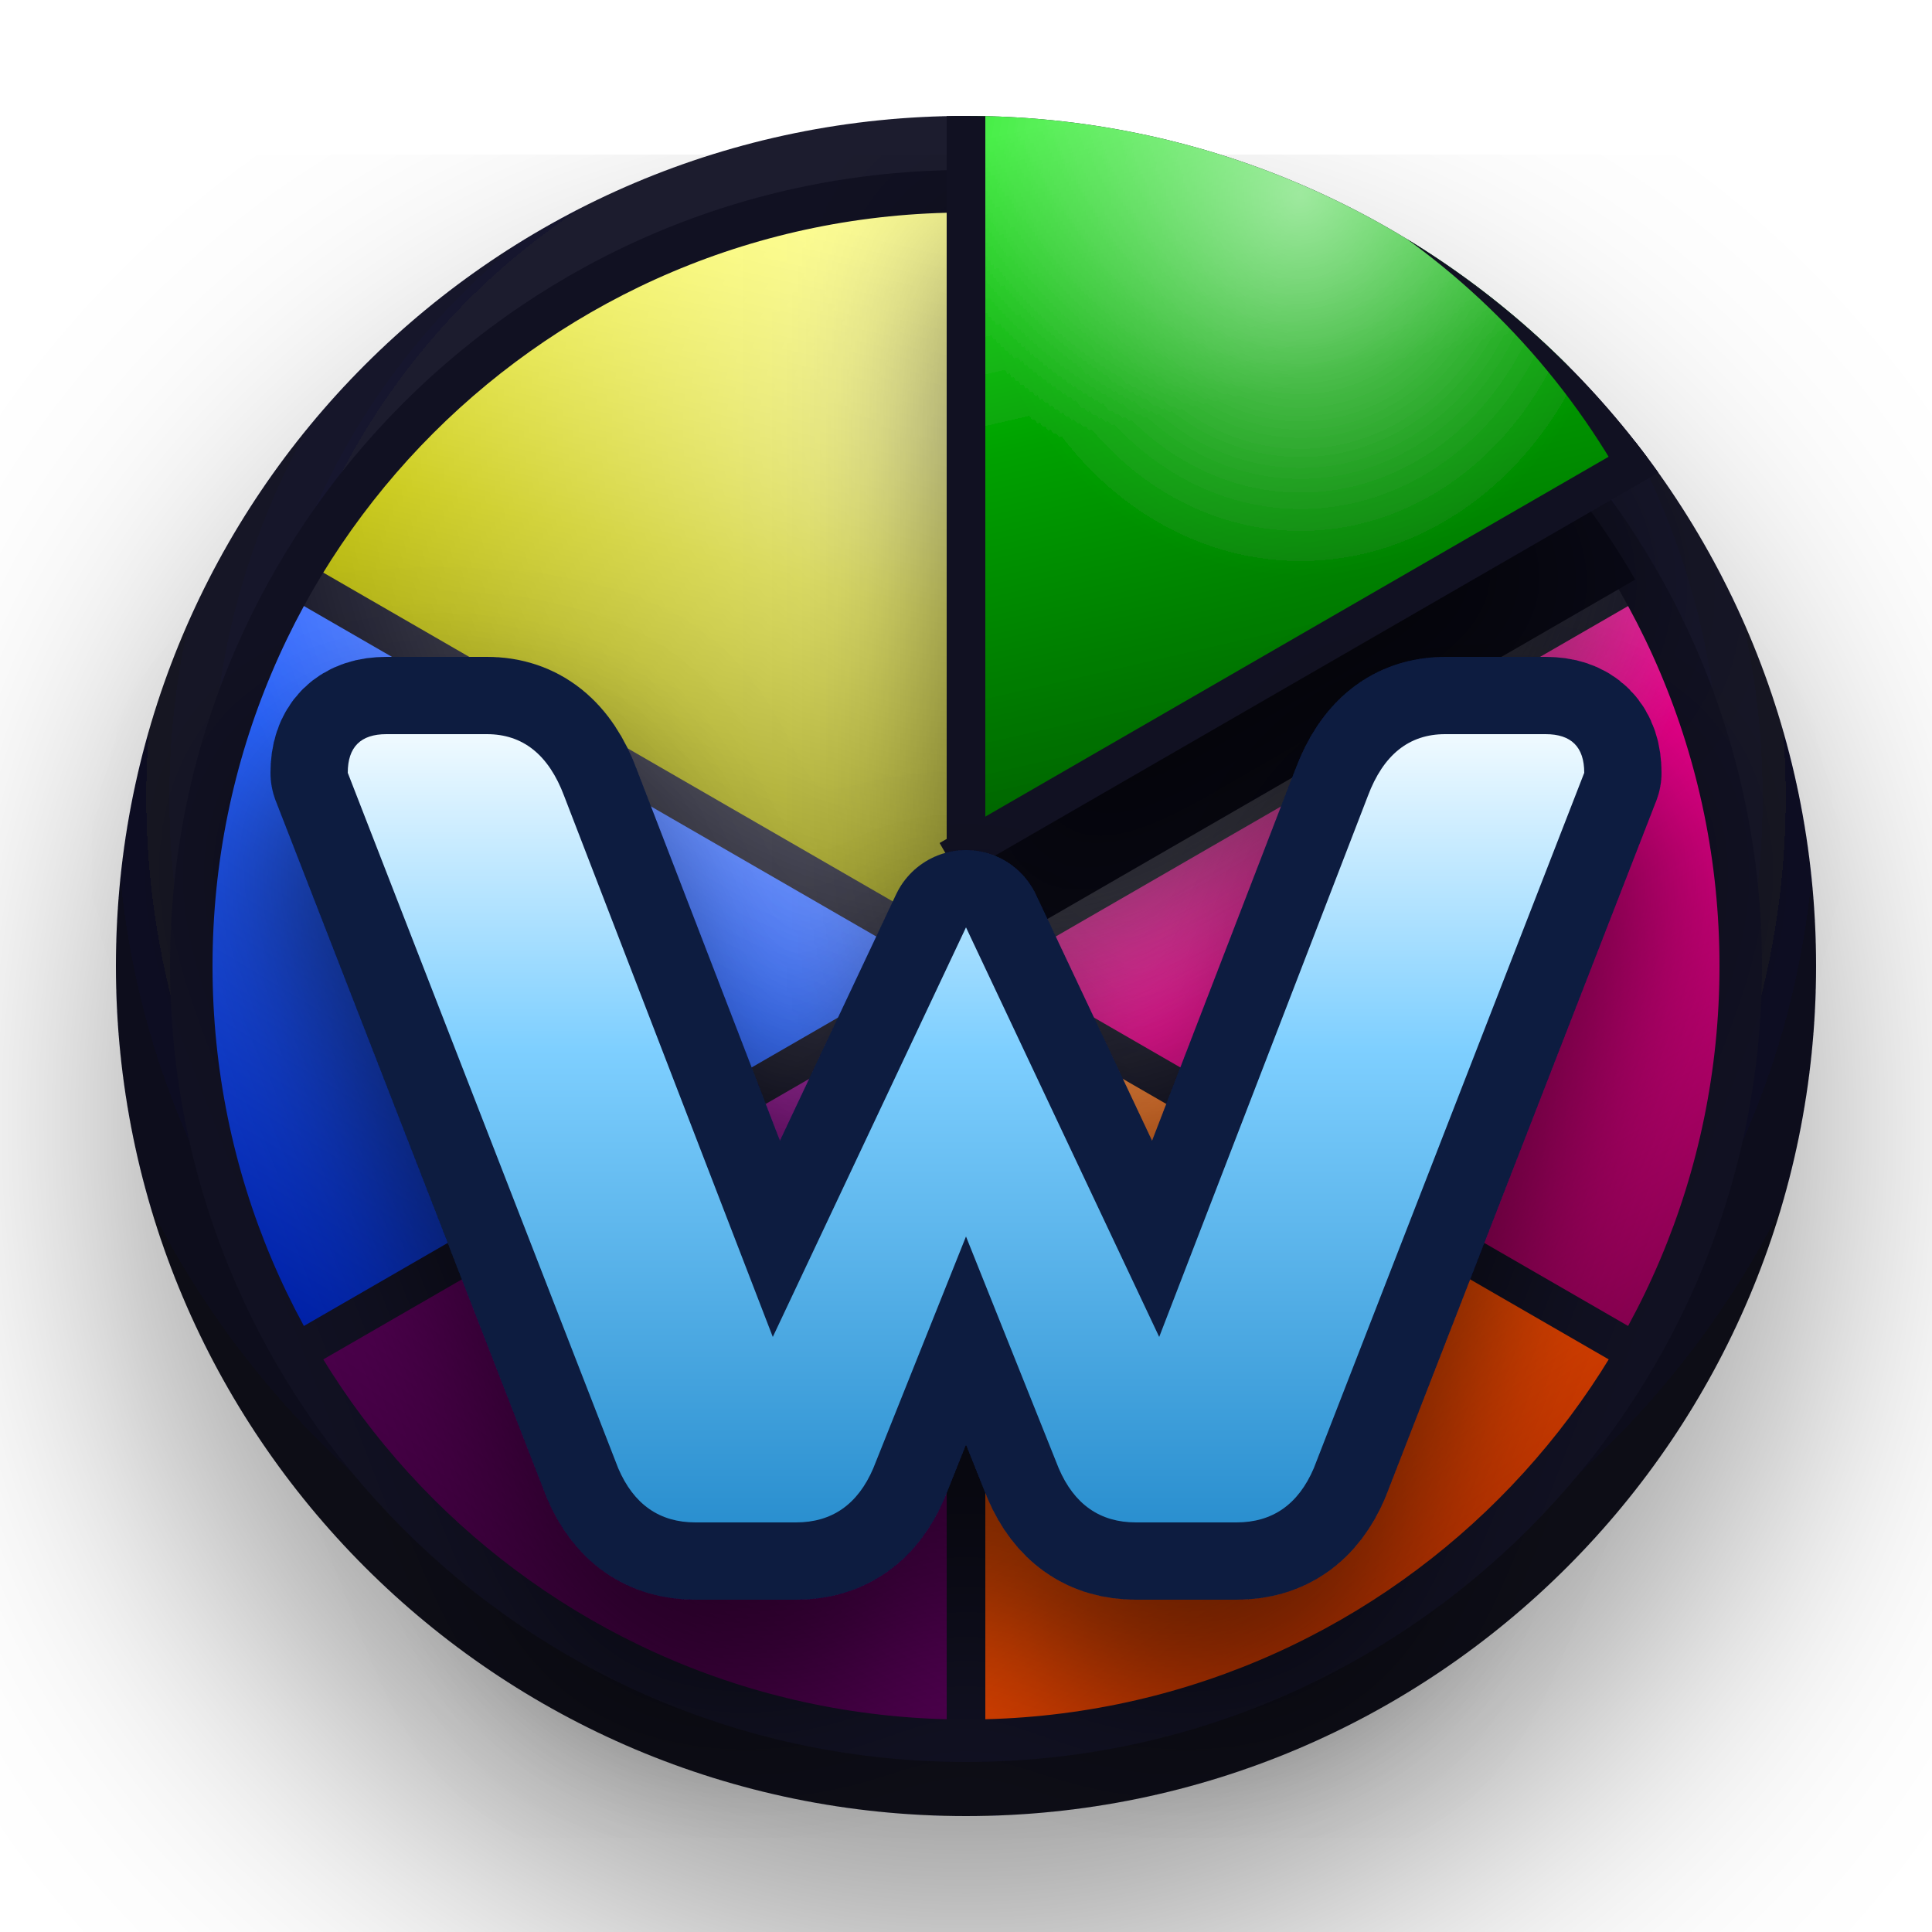
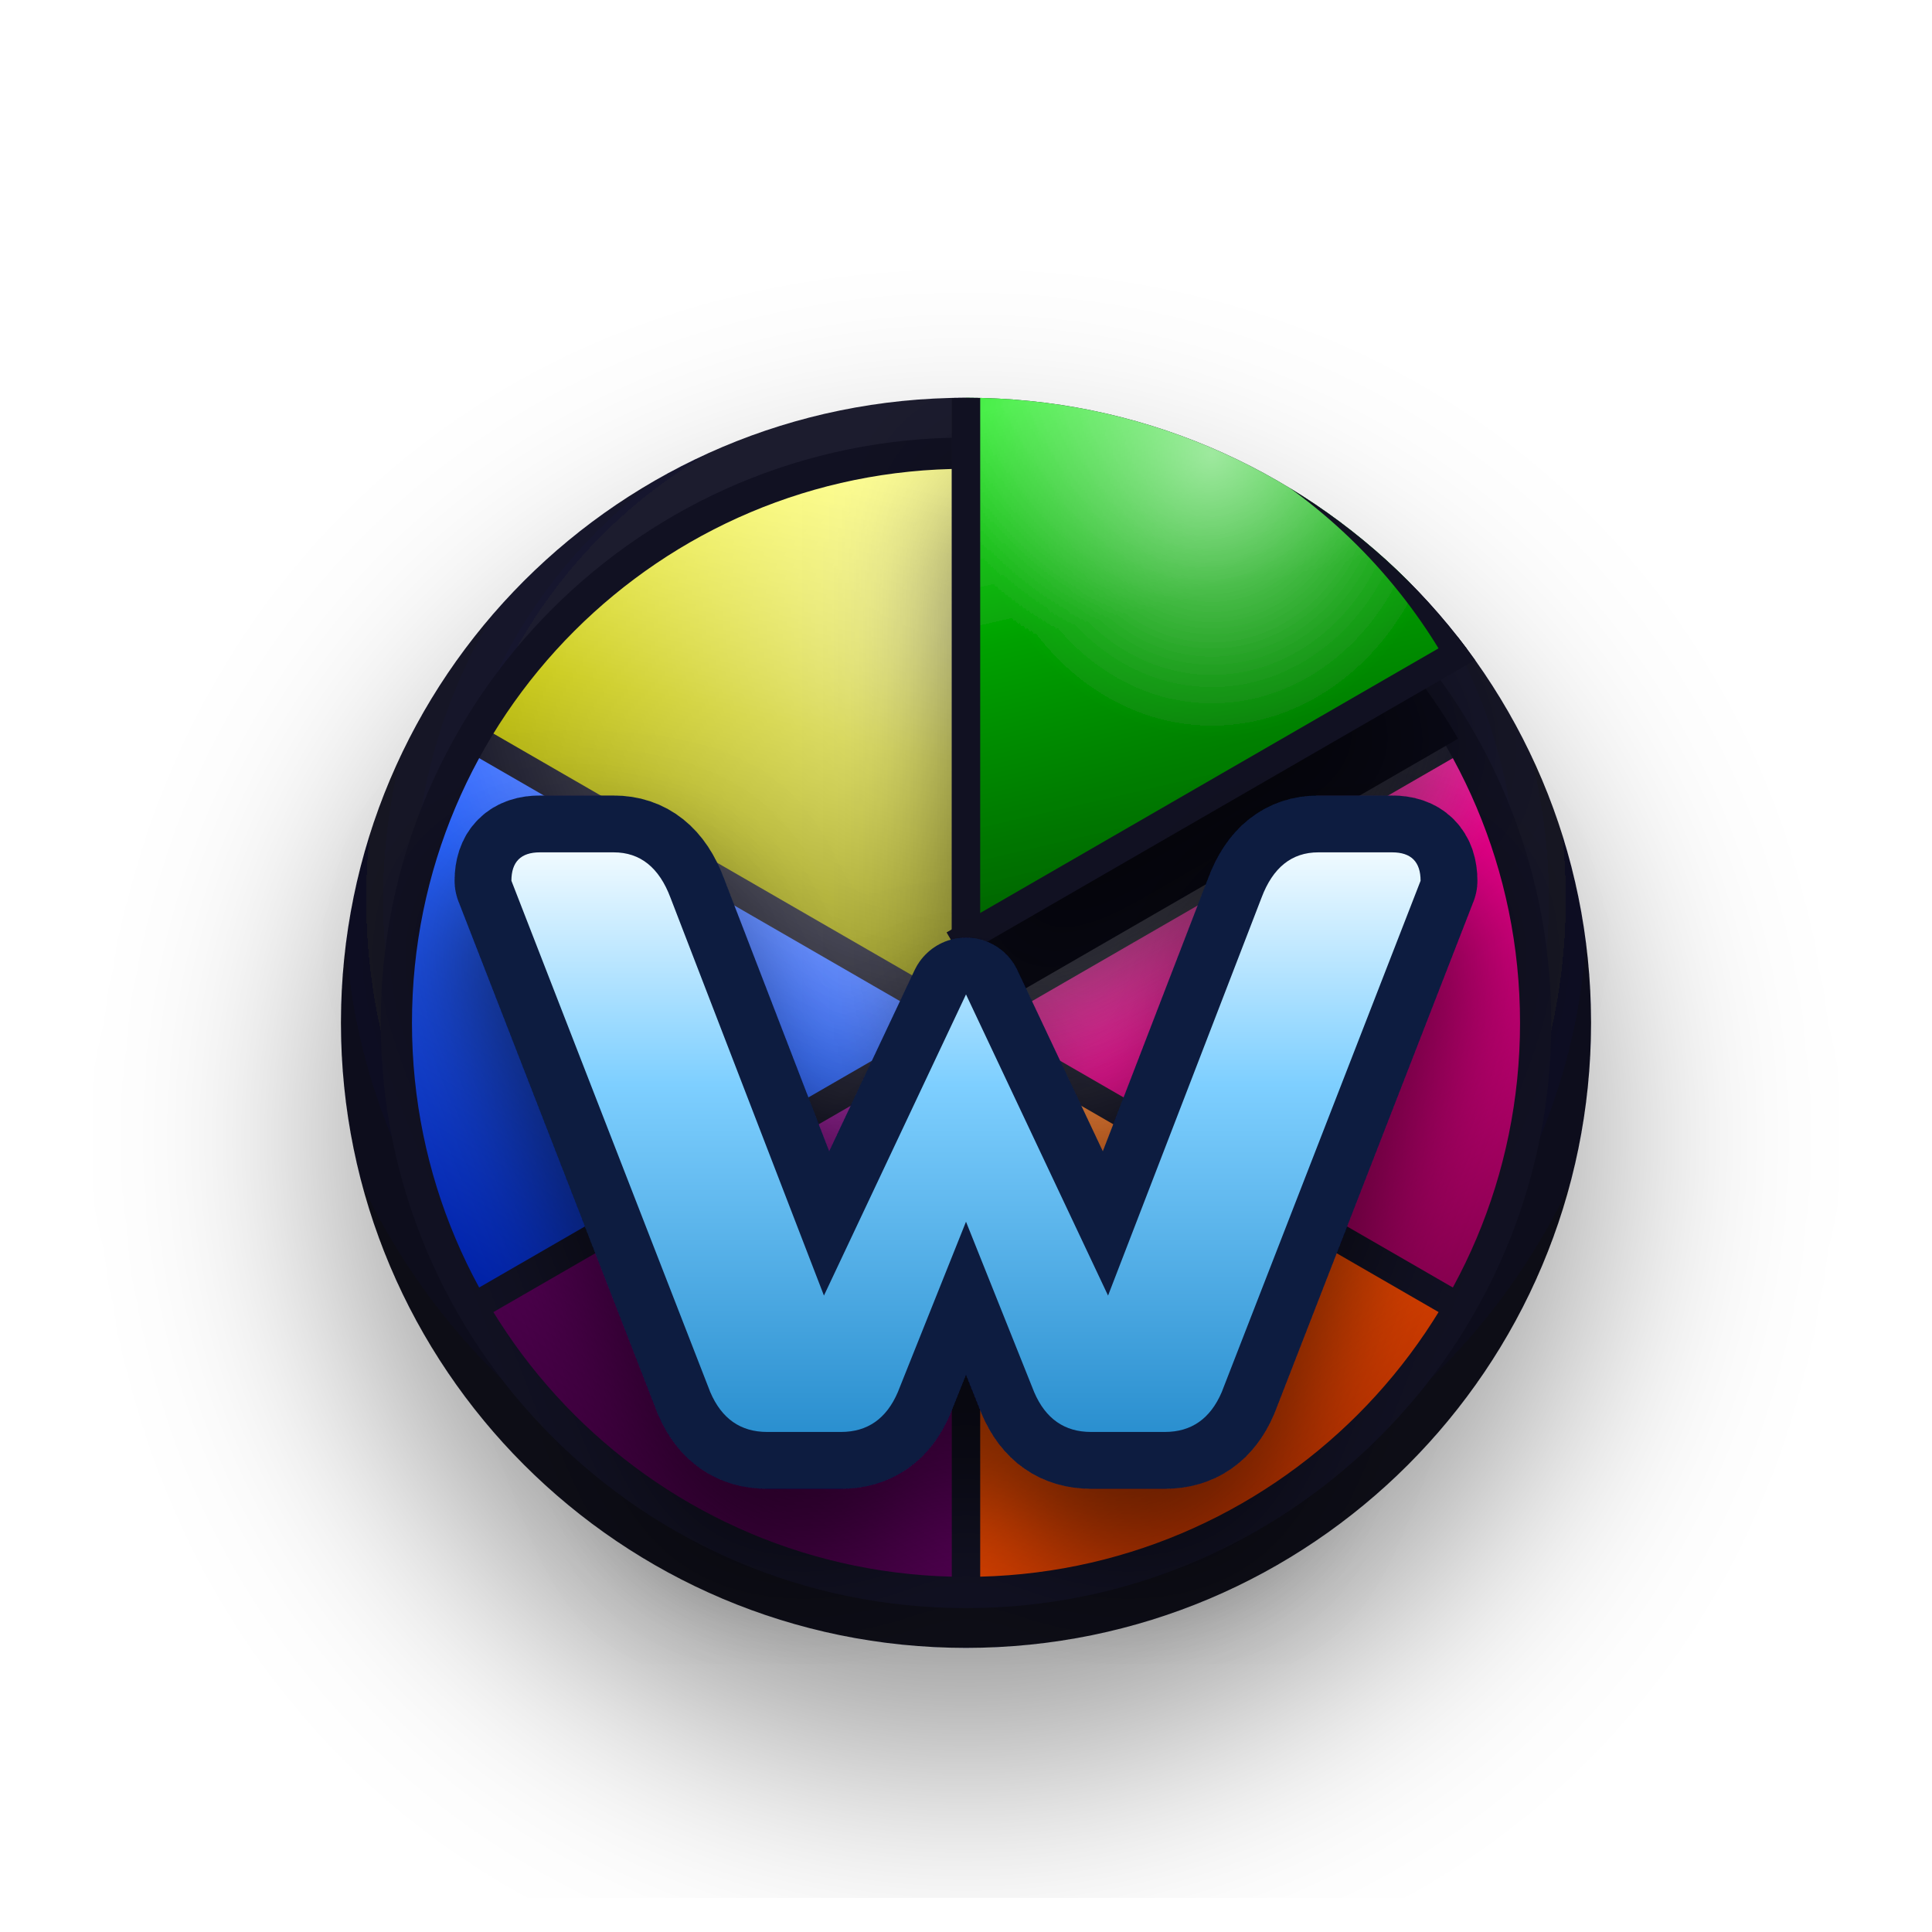
- <svg xmlns="http://www.w3.org/2000/svg" width="128" height="128" viewBox="0 -0.5 24 25" fill="none">
+ <svg xmlns="http://www.w3.org/2000/svg" width="128" height="128" viewBox="-4 -6 32 34" fill="none">
  <defs>
    <filter id="outer-shadow" x="-20%" y="-20%" width="140%" height="140%">
-       <feDropShadow dx="0" dy="2" stdDeviation="2" flood-color="#000000" flood-opacity="0.4" />
+       <feGaussianBlur in="SourceAlpha" stdDeviation="2" result="blur" />
+       <feOffset dx="0" dy="2" result="offsetBlur" />
+       <feFlood flood-color="#000000" flood-opacity="0.4" result="color" />
+       <feComposite in="color" in2="offsetBlur" operator="in" result="shadow" />
+       <feMerge>
+         <feMergeNode in="shadow" />
+         <feMergeNode in="SourceGraphic" />
+       </feMerge>
    </filter>
    <filter id="lift-shadow" x="-80%" y="-120%" width="300%" height="380%">
-       <feDropShadow dx="0" dy="2" stdDeviation="1.2" flood-color="#000000" flood-opacity="0.6" />
+       <feGaussianBlur in="SourceAlpha" stdDeviation="1.2" result="blur" />
+       <feOffset dx="0" dy="2" result="offsetBlur" />
+       <feFlood flood-color="#000000" flood-opacity="0.6" result="color" />
+       <feComposite in="color" in2="offsetBlur" operator="in" result="shadow" />
+       <feMerge>
+         <feMergeNode in="shadow" />
+         <feMergeNode in="SourceGraphic" />
+       </feMerge>
    </filter>
    <filter id="w-shadow" x="-40%" y="-40%" width="180%" height="180%">
-       <feDropShadow dx="0" dy="1.2" stdDeviation="1" flood-color="#000000" flood-opacity="0.55" />
+       <feGaussianBlur in="SourceAlpha" stdDeviation="1" result="blur" />
+       <feOffset dx="0" dy="1.2" result="offsetBlur" />
+       <feFlood flood-color="#000000" flood-opacity="0.55" result="color" />
+       <feComposite in="color" in2="offsetBlur" operator="in" result="shadow" />
+       <feMerge>
+         <feMergeNode in="shadow" />
+         <feMergeNode in="SourceGraphic" />
+       </feMerge>
    </filter>
    <linearGradient id="grad-green" x1="0.4" y1="0" x2="0.6" y2="1">
      <stop offset="0%" stop-color="#44ee44" />
      <stop offset="40%" stop-color="#00A100" />
      <stop offset="100%" stop-color="#005500" />
    </linearGradient>
    <linearGradient id="grad-pink" x1="0.2" y1="0" x2="0.8" y2="1">
      <stop offset="0%" stop-color="#ff66cc" />
      <stop offset="45%" stop-color="#F2008F" />
      <stop offset="100%" stop-color="#880050" />
    </linearGradient>
    <linearGradient id="grad-orange" x1="0.2" y1="0" x2="0.8" y2="1">
      <stop offset="0%" stop-color="#ff9944" />
      <stop offset="45%" stop-color="#FF5200" />
      <stop offset="100%" stop-color="#992200" />
    </linearGradient>
    <linearGradient id="grad-purple" x1="0.8" y1="0" x2="0.2" y2="1">
      <stop offset="0%" stop-color="#aa22aa" />
      <stop offset="45%" stop-color="#620062" />
      <stop offset="100%" stop-color="#300030" />
    </linearGradient>
    <linearGradient id="grad-blue" x1="0.8" y1="0" x2="0.2" y2="1">
      <stop offset="0%" stop-color="#6688ff" />
      <stop offset="45%" stop-color="#2A65FF" />
      <stop offset="100%" stop-color="#0022aa" />
    </linearGradient>
    <linearGradient id="grad-yellow" x1="0.6" y1="0" x2="0.4" y2="1">
      <stop offset="0%" stop-color="#ffff55" />
      <stop offset="45%" stop-color="#C5C500" />
      <stop offset="100%" stop-color="#777700" />
    </linearGradient>
    <radialGradient id="gloss-top" cx="50%" cy="15%" r="50%">
      <stop offset="0%" stop-color="#ffffff" stop-opacity="0.55" />
      <stop offset="100%" stop-color="#ffffff" stop-opacity="0" />
    </radialGradient>
    <linearGradient id="grad-w" x1="0.5" y1="0" x2="0.5" y2="1">
      <stop offset="0%" stop-color="#f0faff" />
      <stop offset="40%" stop-color="#7ecfff" />
      <stop offset="100%" stop-color="#2a8fcf" />
    </linearGradient>
    <radialGradient id="ring-grad" cx="50%" cy="40%" r="55%">
      <stop offset="75%" stop-color="#1a1a2e" />
      <stop offset="100%" stop-color="#0a0a18" />
    </radialGradient>
    <clipPath id="clip-pie">
      <circle cx="12" cy="12" r="10" />
    </clipPath>
    <clipPath id="clip-outer">
      <circle cx="12" cy="12" r="11" />
    </clipPath>
-     <clipPath id="clip-w">
-       <path d="M4.5,9 Q4,9 4,9.5 L7.5,18.5 Q7.8,19.2 8.5,19.2 L9.8,19.2 Q10.5,19.2 10.8,18.5 L12,15.5 L13.2,18.5 Q13.5,19.2 14.2,19.2 L15.5,19.2 Q16.2,19.2 16.5,18.5 L20,9.5 Q20,9 19.5,9 L18.2,9 Q17.5,9 17.2,9.8 L14.5,16.8 L12,11.5 L9.5,16.8 L6.8,9.8 Q6.5,9 5.8,9 Z" />
-     </clipPath>
  </defs>
  <circle cx="12" cy="12" r="11" fill="url(#ring-grad)" filter="url(#outer-shadow)" />
  <circle cx="12" cy="12" r="10.3" fill="#111122" />
  <g clip-path="url(#clip-pie)">
    <path d="M12,12 L20.66,7  A10,10 0 0,1 20.66,17 Z" fill="url(#grad-pink)" />
    <path d="M12,12 L20.66,17 A10,10 0 0,1 12,22 Z" fill="url(#grad-orange)" />
    <path d="M12,12 L12,22    A10,10 0 0,1 3.34,17 Z" fill="url(#grad-purple)" />
    <path d="M12,12 L3.34,17  A10,10 0 0,1 3.34,7 Z" fill="url(#grad-blue)" />
    <path d="M12,12 L3.34,7   A10,10 0 0,1 12,2 Z" fill="url(#grad-yellow)" />
  </g>
  <g clip-path="url(#clip-pie)" stroke="#111122" stroke-width="0.5" stroke-linecap="square">
    <line x1="12" y1="12" x2="20.66" y2="7" />
    <line x1="12" y1="12" x2="20.66" y2="17" />
    <line x1="12" y1="12" x2="12" y2="22" />
    <line x1="12" y1="12" x2="3.34" y2="17" />
    <line x1="12" y1="12" x2="3.34" y2="7" />
    <line x1="12" y1="12" x2="12" y2="2" />
  </g>
  <circle cx="12" cy="12" r="10" fill="url(#gloss-top)" />
  <circle cx="12" cy="12" r="10" fill="none" stroke="#111122" stroke-width="0.5" />
  <path d="M12,12 L12,2 A10,10 0 0,1 20.66,7 Z" fill="#0a0a18" clip-path="url(#clip-pie)" />
  <g clip-path="url(#clip-outer)">
-     <g filter="url(#lift-shadow)" transform="translate(0,-1.5)">
-       <path d="M12,12 L12,2 A10,10 0 0,1 20.66,7 Z" fill="url(#grad-green)" />
-       <path d="M12,12 L12,2 A10,10 0 0,1 20.66,7 Z" fill="url(#gloss-top)" />
+     <g filter="url(#lift-shadow)">
+       <path d="M12,10.5 L12,0.5 A10,10 0 0,1 20.66,5.5 Z" fill="url(#grad-green)" />
+       <path d="M12,10.5 L12,0.5 A10,10 0 0,1 20.66,5.5 Z" fill="url(#gloss-top)" />
    </g>
-     <g transform="translate(0,-1.5)">
-       <line x1="12" y1="12" x2="12" y2="2" stroke="#111122" stroke-width="0.5" stroke-linecap="square" />
-       <line x1="12" y1="12" x2="20.66" y2="7" stroke="#111122" stroke-width="0.5" stroke-linecap="square" />
-       <path d="M12,2 A10,10 0 0,1 20.66,7" fill="none" stroke="#111122" stroke-width="0.5" />
-     </g>
+     <line x1="12" y1="10.5" x2="12" y2="0.5" stroke="#111122" stroke-width="0.5" stroke-linecap="square" />
+     <line x1="12" y1="10.5" x2="20.66" y2="5.5" stroke="#111122" stroke-width="0.5" stroke-linecap="square" />
+     <path d="M12,0.5 A10,10 0 0,1 20.66,5.5" fill="none" stroke="#111122" stroke-width="0.5" />
  </g>
  <path d="M4.5,9 Q4,9 4,9.5 L7.5,18.5 Q7.8,19.2 8.5,19.2 L9.8,19.2 Q10.5,19.2 10.8,18.5 L12,15.5 L13.2,18.5 Q13.5,19.2 14.2,19.2 L15.5,19.2 Q16.2,19.2 16.5,18.5 L20,9.5 Q20,9 19.5,9 L18.2,9 Q17.5,9 17.2,9.8 L14.5,16.8 L12,11.5 L9.5,16.8 L6.8,9.8 Q6.5,9 5.8,9 Z" fill="#0d1a40" stroke="#0d1a40" stroke-width="2" stroke-linejoin="round" stroke-linecap="round" filter="url(#w-shadow)" />
  <path d="M4.5,9 Q4,9 4,9.5 L7.5,18.5 Q7.8,19.2 8.5,19.2 L9.8,19.2 Q10.5,19.2 10.8,18.5 L12,15.5 L13.2,18.5 Q13.5,19.2 14.2,19.2 L15.5,19.2 Q16.2,19.2 16.5,18.5 L20,9.5 Q20,9 19.5,9 L18.2,9 Q17.5,9 17.2,9.8 L14.5,16.8 L12,11.5 L9.5,16.8 L6.8,9.8 Q6.5,9 5.8,9 Z" fill="url(#grad-w)" />
</svg>
